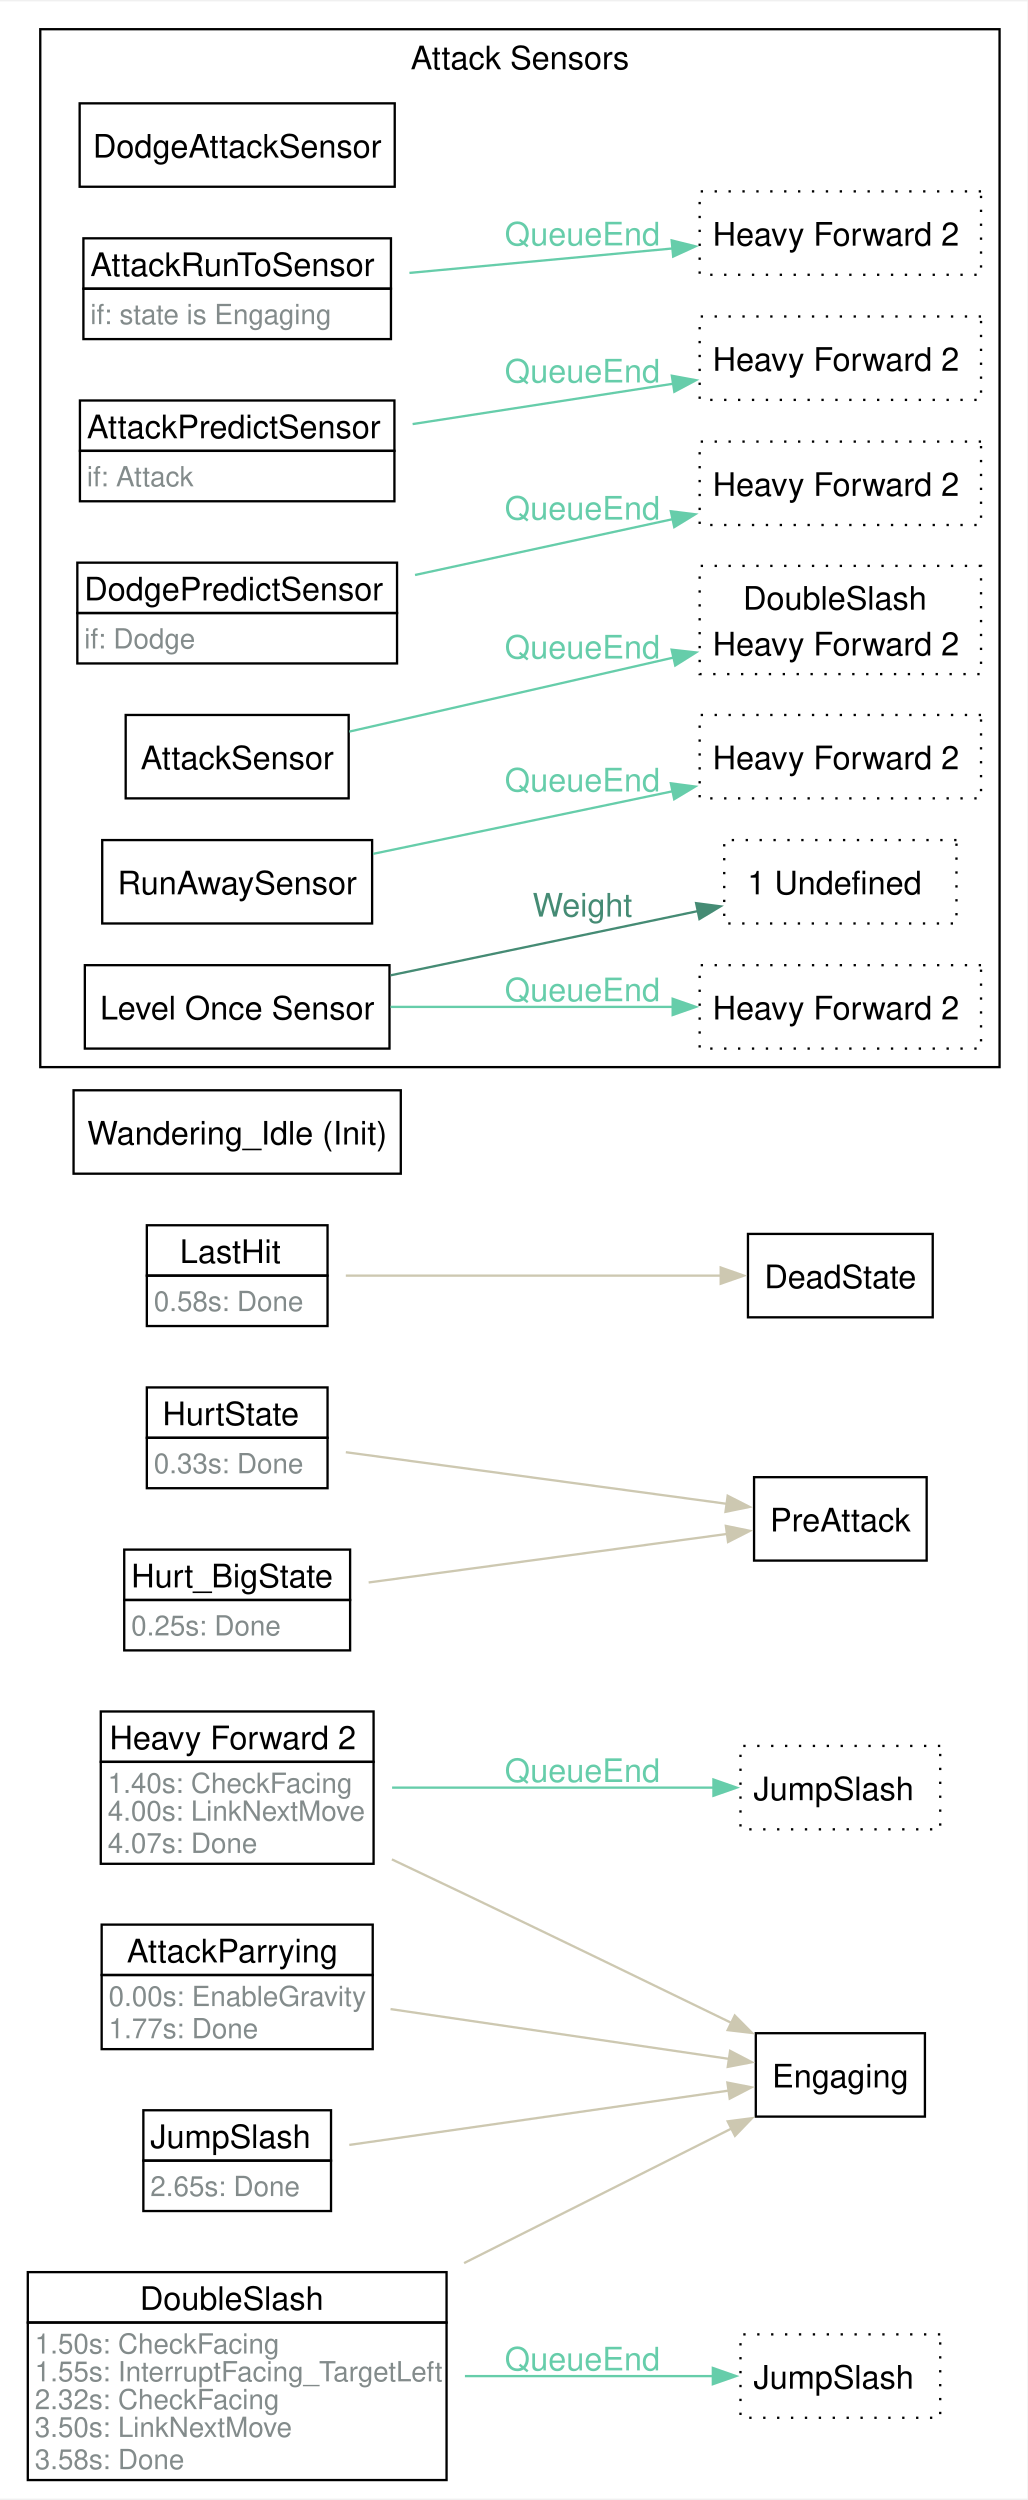
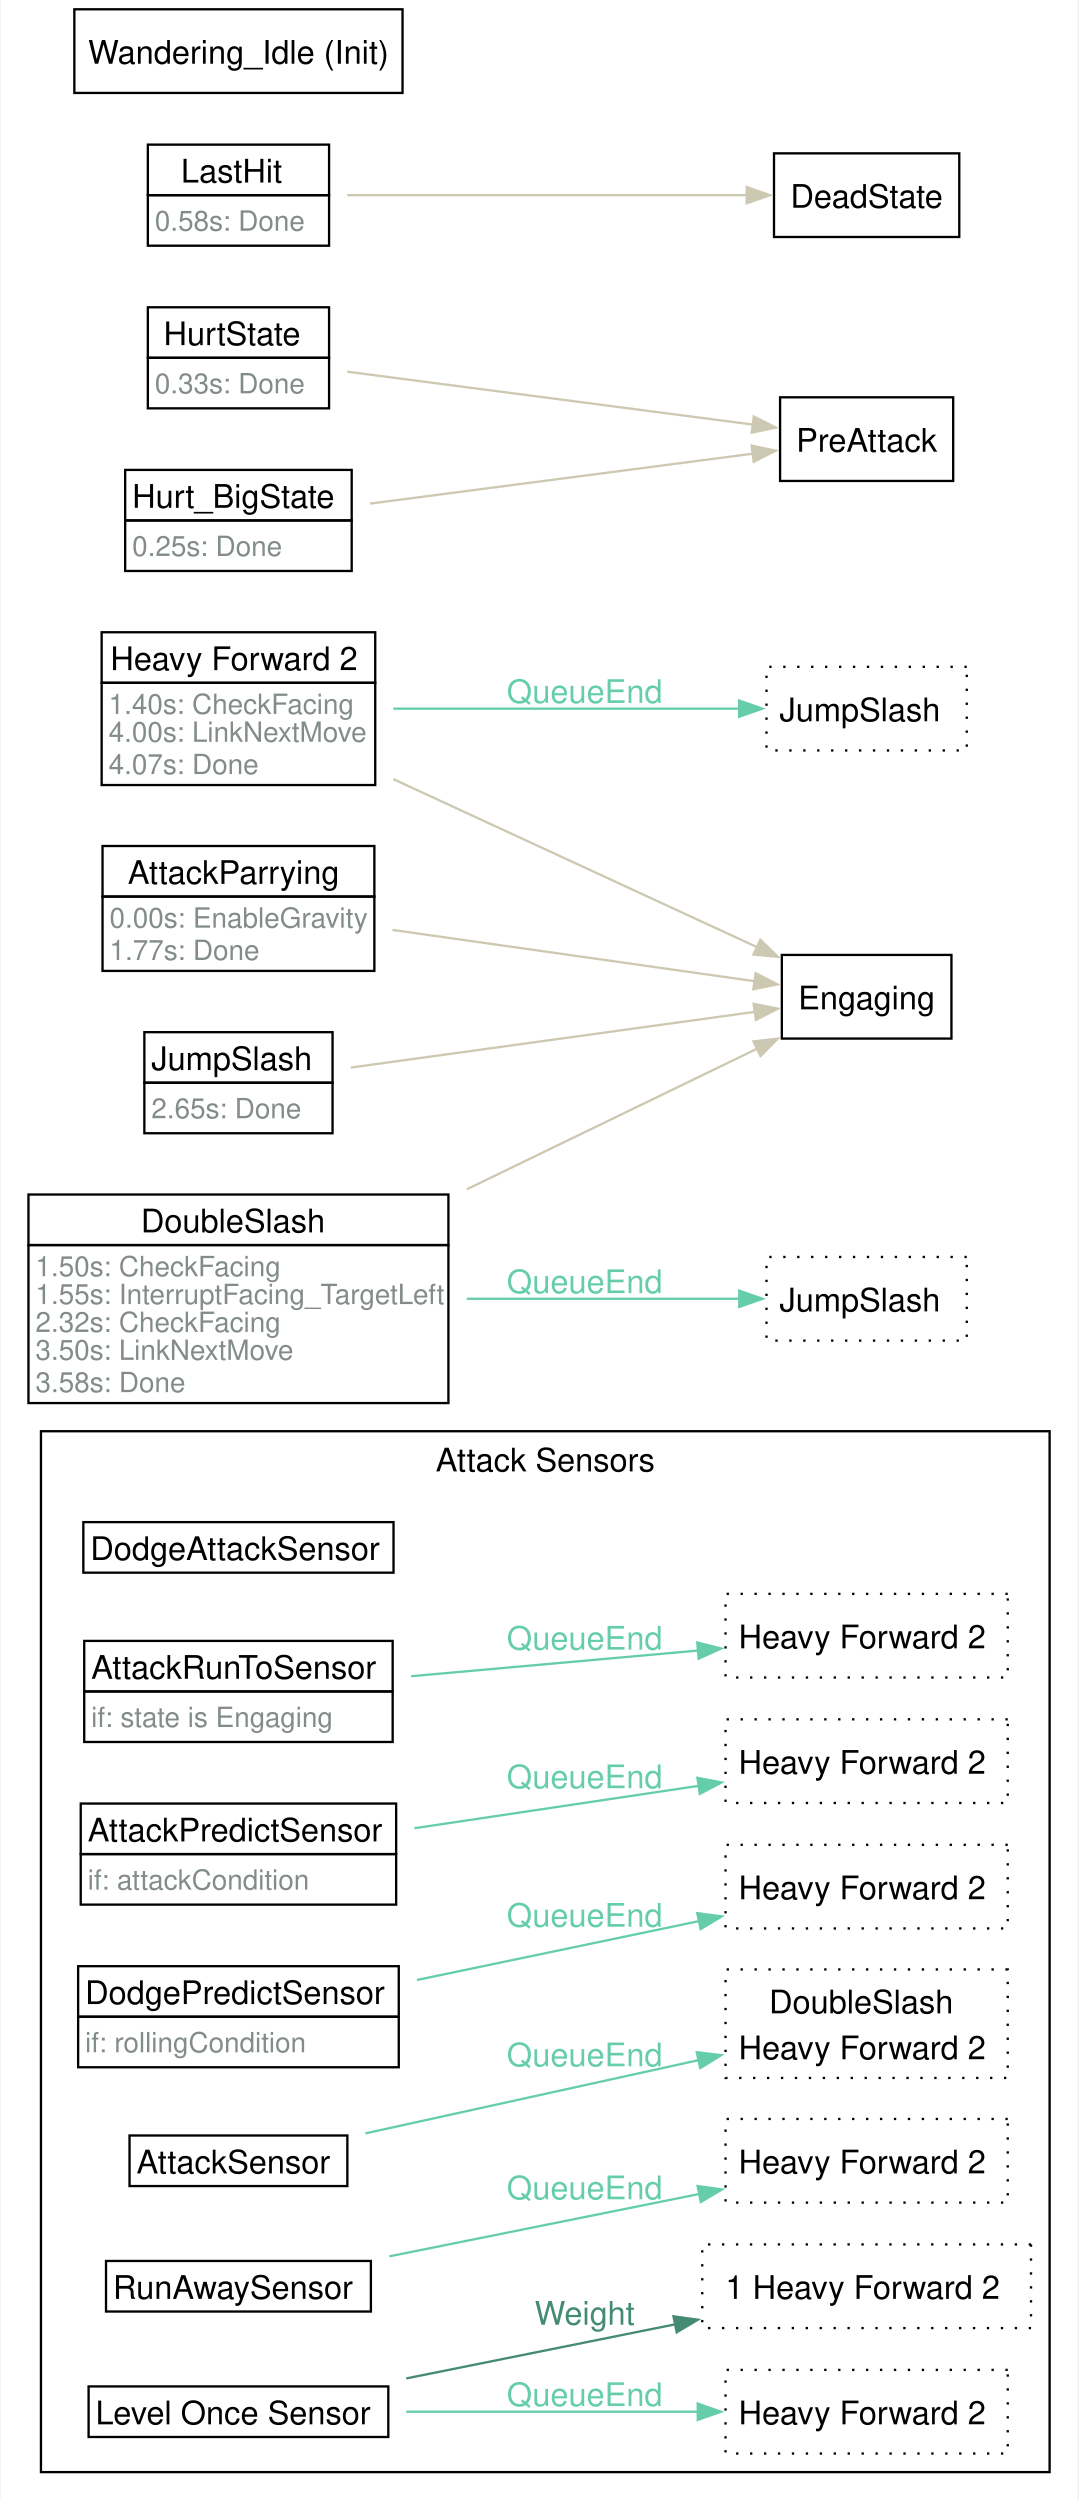
- <svg xmlns="http://www.w3.org/2000/svg" width="443pt" height="1078pt" viewBox="0.00 0.00 443.45 1077.88">
-   <g id="graph0" class="graph" transform="scale(1 1) rotate(0) translate(4 1073.88)">
-     <polygon fill="white" stroke="none" points="-4,4 -4,-1073.88 439.45,-1073.88 439.45,4 -4,4" />
+ <svg xmlns="http://www.w3.org/2000/svg" width="464pt" height="1076pt" viewBox="0.00 0.00 463.50 1076.00">
+   <g id="graph0" class="graph" transform="scale(1 1) rotate(0) translate(4 1072)">
+     <polygon fill="white" stroke="none" points="-4,4 -4,-1072 459.5,-1072 459.5,4 -4,4" />
    <g id="clust1" class="cluster">
-       <polygon fill="none" stroke="black" points="13.38,-613.88 13.38,-1061.88 427.45,-1061.88 427.45,-613.88 13.38,-613.88" />
-       <text text-anchor="middle" x="220.41" y="-1044.58" font-family="Helvetica,sans-Serif" font-size="14.00">Attack Sensors</text>
+       <polygon fill="none" stroke="black" points="13.38,-8 13.38,-456 447.5,-456 447.5,-8 13.38,-8" />
+       <text text-anchor="middle" x="230.44" y="-438.7" font-family="Helvetica,sans-Serif" font-size="14.00">Attack Sensors</text>
    </g>
    <g id="node1" class="node">
-       <polygon fill="none" stroke="black" points="39.5,-314 39.5,-335.75 157.25,-335.75 157.25,-314 39.5,-314" />
-       <text text-anchor="start" x="43.25" y="-319.45" font-family="Helvetica,sans-Serif" font-size="14.00">Heavy Forward 2  </text>
-       <polygon fill="none" stroke="black" points="39.5,-270 39.5,-314 157.25,-314 157.25,-270 39.5,-270" />
-       <text text-anchor="start" x="42.5" y="-300.6" font-family="Helvetica,sans-Serif" font-size="12.00" fill="#838b8b">1.40s: CheckFacing</text>
-       <text text-anchor="start" x="42.5" y="-288.6" font-family="Helvetica,sans-Serif" font-size="12.00" fill="#838b8b">4.00s: LinkNextMove</text>
-       <text text-anchor="start" x="42.5" y="-274.7" font-family="Helvetica,sans-Serif" font-size="12.00" fill="#838b8b">4.07s: Done</text>
-       <text text-anchor="start" x="107" y="-274.7" font-family="Helvetica,sans-Serif" font-size="14.00">  </text>
+       <polygon fill="none" stroke="black" points="33.88,-23.12 33.88,-44.88 162.88,-44.88 162.88,-23.12 33.88,-23.12" />
+       <text text-anchor="start" x="36.88" y="-28.57" font-family="Helvetica,sans-Serif" font-size="14.00">Level Once Sensor  </text>
    </g>
    <g id="node2" class="node">
-       <polygon fill="none" stroke="black" points="395.23,-196.88 322.23,-196.88 322.23,-160.88 395.23,-160.88 395.23,-196.88" />
-       <text text-anchor="middle" x="358.73" y="-173.45" font-family="Helvetica,sans-Serif" font-size="14.00">Engaging</text>
+       <polygon fill="none" stroke="black" stroke-dasharray="1,5" points="429.48,-52 308.02,-52 308.02,-16 429.48,-16 429.48,-52" />
+       <text text-anchor="start" x="313.62" y="-28.57" font-family="Helvetica,sans-Serif" font-size="14.00">Heavy Forward 2  </text>
    </g>
    <g id="edge1" class="edge">
-       <path fill="none" stroke="#cdc8b1" d="M165.15,-271.91C175.73,-266.9 186.55,-261.76 196.75,-256.88 235.68,-238.25 279.78,-216.86 311.96,-201.2" />
-       <polygon fill="#cdc8b1" stroke="#cdc8b1" points="313.15,-204.51 320.61,-196.99 310.09,-198.22 313.15,-204.51" />
+       <path fill="none" stroke="#66cdaa" d="M170.59,-34C209.37,-34 257.23,-34 296.09,-34" />
+       <polygon fill="#66cdaa" stroke="#66cdaa" points="296.06,-37.5 306.06,-34 296.06,-30.5 296.06,-37.5" />
+       <text text-anchor="middle" x="247.38" y="-36.45" font-family="Helvetica,sans-Serif" font-size="14.00" fill="#66cdaa">QueueEnd</text>
    </g>
    <g id="node3" class="node">
-       <polygon fill="none" stroke="black" stroke-dasharray="1,5" points="401.83,-320.88 315.62,-320.88 315.62,-284.88 401.83,-284.88 401.83,-320.88" />
-       <text text-anchor="start" x="321.23" y="-297.45" font-family="Helvetica,sans-Serif" font-size="14.00">JumpSlash  </text>
+       <polygon fill="none" stroke="black" stroke-dasharray="1,5" points="439.5,-106 298,-106 298,-70 439.5,-70 439.5,-106" />
+       <text text-anchor="start" x="308" y="-82.58" font-family="Helvetica,sans-Serif" font-size="14.00">1 Heavy Forward 2  </text>
    </g>
    <g id="edge2" class="edge">
-       <path fill="none" stroke="#66cdaa" d="M165.24,-302.88C208.23,-302.88 263.66,-302.88 303.99,-302.88" />
-       <polygon fill="#66cdaa" stroke="#66cdaa" points="303.95,-306.38 313.95,-302.88 303.95,-299.38 303.95,-306.38" />
-       <text text-anchor="middle" x="247.38" y="-305.32" font-family="Helvetica,sans-Serif" font-size="14.00" fill="#66cdaa">QueueEnd</text>
+       <path fill="none" stroke="#458b74" d="M170.59,-48.33C206.19,-55.49 249.45,-64.2 286.36,-71.62" />
+       <polygon fill="#458b74" stroke="#458b74" points="285.62,-75.04 296.11,-73.59 287,-68.18 285.62,-75.04" />
+       <text text-anchor="middle" x="247.38" y="-71.44" font-family="Helvetica,sans-Serif" font-size="14.00" fill="#458b74">Weight</text>
    </g>
    <g id="node4" class="node">
-       <polygon fill="none" stroke="black" points="8,-72 8,-93.75 188.75,-93.75 188.75,-72 8,-72" />
-       <text text-anchor="start" x="56.38" y="-77.45" font-family="Helvetica,sans-Serif" font-size="14.00">DoubleSlash  </text>
-       <polygon fill="none" stroke="black" points="8,-4 8,-72 188.75,-72 188.75,-4 8,-4" />
-       <text text-anchor="start" x="11" y="-58.6" font-family="Helvetica,sans-Serif" font-size="12.00" fill="#838b8b">1.50s: CheckFacing</text>
-       <text text-anchor="start" x="11" y="-46.6" font-family="Helvetica,sans-Serif" font-size="12.00" fill="#838b8b">1.55s: InterruptFacing_TargetLeft</text>
-       <text text-anchor="start" x="11" y="-34.6" font-family="Helvetica,sans-Serif" font-size="12.00" fill="#838b8b">2.32s: CheckFacing</text>
-       <text text-anchor="start" x="11" y="-22.6" font-family="Helvetica,sans-Serif" font-size="12.00" fill="#838b8b">3.50s: LinkNextMove</text>
-       <text text-anchor="start" x="11" y="-8.7" font-family="Helvetica,sans-Serif" font-size="12.00" fill="#838b8b">3.58s: Done</text>
-       <text text-anchor="start" x="75.5" y="-8.7" font-family="Helvetica,sans-Serif" font-size="14.00">  </text>
+       <polygon fill="none" stroke="black" points="41.38,-77.12 41.38,-98.88 155.38,-98.88 155.38,-77.12 41.38,-77.12" />
+       <text text-anchor="start" x="44.38" y="-82.58" font-family="Helvetica,sans-Serif" font-size="14.00">RunAwaySensor  </text>
+     </g>
+     <g id="node5" class="node">
+       <polygon fill="none" stroke="black" stroke-dasharray="1,5" points="429.48,-160 308.02,-160 308.02,-124 429.48,-124 429.48,-160" />
+       <text text-anchor="start" x="313.62" y="-136.57" font-family="Helvetica,sans-Serif" font-size="14.00">Heavy Forward 2  </text>
    </g>
    <g id="edge3" class="edge">
-       <path fill="none" stroke="#cdc8b1" d="M196.31,-97.65C235.97,-117.61 279.97,-139.75 312,-155.87" />
-       <polygon fill="#cdc8b1" stroke="#cdc8b1" points="310.1,-158.83 320.6,-160.2 313.24,-152.57 310.1,-158.83" />
-     </g>
-     <g id="node5" class="node">
-       <polygon fill="none" stroke="black" stroke-dasharray="1,5" points="401.83,-66.88 315.62,-66.88 315.62,-30.88 401.83,-30.88 401.83,-66.88" />
-       <text text-anchor="start" x="321.23" y="-43.45" font-family="Helvetica,sans-Serif" font-size="14.00">JumpSlash  </text>
+       <path fill="none" stroke="#66cdaa" d="M163.32,-100.87C203.51,-108.95 255.41,-119.4 296.86,-127.74" />
+       <polygon fill="#66cdaa" stroke="#66cdaa" points="296,-131.13 306.49,-129.67 297.38,-124.27 296,-131.13" />
+       <text text-anchor="middle" x="247.38" y="-125.44" font-family="Helvetica,sans-Serif" font-size="14.00" fill="#66cdaa">QueueEnd</text>
+     </g>
+     <g id="node6" class="node">
+       <polygon fill="none" stroke="black" points="51.5,-131.12 51.5,-152.88 145.25,-152.88 145.25,-131.12 51.5,-131.12" />
+       <text text-anchor="start" x="54.5" y="-136.57" font-family="Helvetica,sans-Serif" font-size="14.00">AttackSensor  </text>
+     </g>
+     <g id="node7" class="node">
+       <polygon fill="none" stroke="black" stroke-dasharray="1,5" points="429.48,-224.35 308.02,-224.35 308.02,-177.65 429.48,-177.65 429.48,-224.35" />
+       <text text-anchor="start" x="326.75" y="-205.45" font-family="Helvetica,sans-Serif" font-size="14.00">DoubleSlash  </text>
+       <text text-anchor="start" x="313.62" y="-185.7" font-family="Helvetica,sans-Serif" font-size="14.00">Heavy Forward 2  </text>
    </g>
    <g id="edge4" class="edge">
-       <path fill="none" stroke="#66cdaa" d="M196.68,-48.88C232.95,-48.88 272.8,-48.88 303.79,-48.88" />
-       <polygon fill="#66cdaa" stroke="#66cdaa" points="303.69,-52.38 313.69,-48.88 303.69,-45.38 303.69,-52.38" />
-       <text text-anchor="middle" x="247.38" y="-51.33" font-family="Helvetica,sans-Serif" font-size="14.00" fill="#66cdaa">QueueEnd</text>
-     </g>
-     <g id="node6" class="node">
-       <polygon fill="none" stroke="black" points="57.88,-141.88 57.88,-163.62 138.88,-163.62 138.88,-141.88 57.88,-141.88" />
-       <text text-anchor="start" x="60.88" y="-147.32" font-family="Helvetica,sans-Serif" font-size="14.00">JumpSlash  </text>
-       <polygon fill="none" stroke="black" points="57.88,-120.12 57.88,-141.88 138.88,-141.88 138.88,-120.12 57.88,-120.12" />
-       <text text-anchor="start" x="60.88" y="-126.58" font-family="Helvetica,sans-Serif" font-size="12.00" fill="#838b8b">2.65s: Done</text>
-       <text text-anchor="start" x="125.38" y="-126.58" font-family="Helvetica,sans-Serif" font-size="14.00">  </text>
+       <path fill="none" stroke="#66cdaa" d="M153.04,-153.8C194.22,-162.85 251.45,-175.43 296.47,-185.33" />
+       <polygon fill="#66cdaa" stroke="#66cdaa" points="295.63,-188.73 306.15,-187.46 297.14,-181.89 295.63,-188.73" />
+       <text text-anchor="middle" x="247.38" y="-182.68" font-family="Helvetica,sans-Serif" font-size="14.00" fill="#66cdaa">QueueEnd</text>
+     </g>
+     <g id="node8" class="node">
+       <polygon fill="none" stroke="black" points="29.38,-204 29.38,-225.75 167.38,-225.75 167.38,-204 29.38,-204" />
+       <text text-anchor="start" x="32.38" y="-209.45" font-family="Helvetica,sans-Serif" font-size="14.00">DodgePredictSensor  </text>
+       <polygon fill="none" stroke="black" points="29.38,-182.25 29.38,-204 167.38,-204 167.38,-182.25 29.38,-182.25" />
+       <text text-anchor="start" x="32.38" y="-188.7" font-family="Helvetica,sans-Serif" font-size="12.00" fill="#838b8b">if: rollingCondition</text>
+       <text text-anchor="start" x="129.12" y="-188.7" font-family="Helvetica,sans-Serif" font-size="14.00">  </text>
+     </g>
+     <g id="node9" class="node">
+       <polygon fill="none" stroke="black" stroke-dasharray="1,5" points="429.48,-278 308.02,-278 308.02,-242 429.48,-242 429.48,-278" />
+       <text text-anchor="start" x="313.62" y="-254.57" font-family="Helvetica,sans-Serif" font-size="14.00">Heavy Forward 2  </text>
    </g>
    <g id="edge5" class="edge">
-       <path fill="none" stroke="#cdc8b1" d="M146.76,-148.66C193.36,-155.34 264.08,-165.46 310.59,-172.12" />
-       <polygon fill="#cdc8b1" stroke="#cdc8b1" points="309.97,-175.57 320.37,-173.52 310.97,-168.64 309.97,-175.57" />
-     </g>
-     <g id="node7" class="node">
-       <polygon fill="none" stroke="black" points="39.88,-222 39.88,-243.75 156.88,-243.75 156.88,-222 39.88,-222" />
-       <text text-anchor="start" x="50.75" y="-227.45" font-family="Helvetica,sans-Serif" font-size="14.00">AttackParrying  </text>
-       <polygon fill="none" stroke="black" points="39.88,-190 39.88,-222 156.88,-222 156.88,-190 39.88,-190" />
-       <text text-anchor="start" x="42.88" y="-208.6" font-family="Helvetica,sans-Serif" font-size="12.00" fill="#838b8b">0.00s: EnableGravity</text>
-       <text text-anchor="start" x="42.88" y="-194.7" font-family="Helvetica,sans-Serif" font-size="12.00" fill="#838b8b">1.77s: Done</text>
-       <text text-anchor="start" x="107.38" y="-194.7" font-family="Helvetica,sans-Serif" font-size="14.00">  </text>
+       <path fill="none" stroke="#66cdaa" d="M175.2,-219.82C213.44,-227.8 259.52,-237.42 297.01,-245.24" />
+       <polygon fill="#66cdaa" stroke="#66cdaa" points="295.86,-248.58 306.37,-247.19 297.29,-241.72 295.86,-248.58" />
+       <text text-anchor="middle" x="247.38" y="-242.74" font-family="Helvetica,sans-Serif" font-size="14.00" fill="#66cdaa">QueueEnd</text>
+     </g>
+     <g id="node10" class="node">
+       <polygon fill="none" stroke="black" points="30.5,-274 30.5,-295.75 166.25,-295.75 166.25,-274 30.5,-274" />
+       <text text-anchor="start" x="33.5" y="-279.45" font-family="Helvetica,sans-Serif" font-size="14.00">AttackPredictSensor  </text>
+       <polygon fill="none" stroke="black" points="30.5,-252.25 30.5,-274 166.25,-274 166.25,-252.25 30.5,-252.25" />
+       <text text-anchor="start" x="33.5" y="-258.7" font-family="Helvetica,sans-Serif" font-size="12.00" fill="#838b8b">if: attackCondition</text>
+       <text text-anchor="start" x="128.75" y="-258.7" font-family="Helvetica,sans-Serif" font-size="14.00">  </text>
+     </g>
+     <g id="node11" class="node">
+       <polygon fill="none" stroke="black" stroke-dasharray="1,5" points="429.48,-332 308.02,-332 308.02,-296 429.48,-296 429.48,-332" />
+       <text text-anchor="start" x="313.62" y="-308.57" font-family="Helvetica,sans-Serif" font-size="14.00">Heavy Forward 2  </text>
    </g>
    <g id="edge6" class="edge">
-       <path fill="none" stroke="#cdc8b1" d="M164.57,-207.29C210.11,-200.59 269.84,-191.8 310.75,-185.78" />
-       <polygon fill="#cdc8b1" stroke="#cdc8b1" points="311.14,-189.26 320.53,-184.35 310.12,-182.34 311.14,-189.26" />
-     </g>
-     <g id="node8" class="node">
-       <polygon fill="none" stroke="black" points="59.38,-453.88 59.38,-475.62 137.38,-475.62 137.38,-453.88 59.38,-453.88" />
-       <text text-anchor="start" x="66.12" y="-459.32" font-family="Helvetica,sans-Serif" font-size="14.00">HurtState  </text>
-       <polygon fill="none" stroke="black" points="59.38,-432.12 59.38,-453.88 137.38,-453.88 137.38,-432.12 59.38,-432.12" />
-       <text text-anchor="start" x="62.38" y="-438.57" font-family="Helvetica,sans-Serif" font-size="12.00" fill="#838b8b">0.33s: Done</text>
-       <text text-anchor="start" x="126.88" y="-438.57" font-family="Helvetica,sans-Serif" font-size="14.00">  </text>
-     </g>
-     <g id="node9" class="node">
-       <polygon fill="none" stroke="black" points="395.98,-436.88 321.48,-436.88 321.48,-400.88 395.98,-400.88 395.98,-436.88" />
-       <text text-anchor="middle" x="358.73" y="-413.45" font-family="Helvetica,sans-Serif" font-size="14.00">PreAttack</text>
+       <path fill="none" stroke="#66cdaa" d="M174.13,-285.14C212.53,-290.87 259.06,-297.8 296.88,-303.44" />
+       <polygon fill="#66cdaa" stroke="#66cdaa" points="295.91,-306.83 306.32,-304.84 296.94,-299.91 295.91,-306.83" />
+       <text text-anchor="middle" x="247.38" y="-302.37" font-family="Helvetica,sans-Serif" font-size="14.00" fill="#66cdaa">QueueEnd</text>
+     </g>
+     <g id="node12" class="node">
+       <polygon fill="none" stroke="black" points="32,-344 32,-365.75 164.75,-365.75 164.75,-344 32,-344" />
+       <text text-anchor="start" x="35" y="-349.45" font-family="Helvetica,sans-Serif" font-size="14.00">AttackRunToSensor  </text>
+       <polygon fill="none" stroke="black" points="32,-322.25 32,-344 164.75,-344 164.75,-322.25 32,-322.25" />
+       <text text-anchor="start" x="35" y="-328.7" font-family="Helvetica,sans-Serif" font-size="12.00" fill="#838b8b">if: state is Engaging</text>
+       <text text-anchor="start" x="139.25" y="-328.7" font-family="Helvetica,sans-Serif" font-size="14.00">  </text>
+     </g>
+     <g id="node13" class="node">
+       <polygon fill="none" stroke="black" stroke-dasharray="1,5" points="429.48,-386 308.02,-386 308.02,-350 429.48,-350 429.48,-386" />
+       <text text-anchor="start" x="313.62" y="-362.57" font-family="Helvetica,sans-Serif" font-size="14.00">Heavy Forward 2  </text>
    </g>
    <g id="edge7" class="edge">
-       <path fill="none" stroke="#cdc8b1" d="M145.27,-447.66C191.52,-441.39 262.6,-431.76 309.62,-425.39" />
-       <polygon fill="#cdc8b1" stroke="#cdc8b1" points="310.09,-428.86 319.53,-424.05 309.15,-421.92 310.09,-428.86" />
-     </g>
-     <g id="node10" class="node">
-       <polygon fill="none" stroke="black" points="49.62,-383.88 49.62,-405.62 147.12,-405.62 147.12,-383.88 49.62,-383.88" />
-       <text text-anchor="start" x="52.62" y="-389.32" font-family="Helvetica,sans-Serif" font-size="14.00">Hurt_BigState  </text>
-       <polygon fill="none" stroke="black" points="49.62,-362.12 49.62,-383.88 147.12,-383.88 147.12,-362.12 49.62,-362.12" />
-       <text text-anchor="start" x="52.62" y="-368.57" font-family="Helvetica,sans-Serif" font-size="12.00" fill="#838b8b">0.25s: Done</text>
-       <text text-anchor="start" x="117.12" y="-368.57" font-family="Helvetica,sans-Serif" font-size="14.00">  </text>
+       <path fill="none" stroke="#66cdaa" d="M172.71,-350.56C211.27,-354.01 258.34,-358.22 296.58,-361.64" />
+       <polygon fill="#66cdaa" stroke="#66cdaa" points="295.85,-365.08 306.12,-362.49 296.47,-358.11 295.85,-365.08" />
+       <text text-anchor="middle" x="247.38" y="-362" font-family="Helvetica,sans-Serif" font-size="14.00" fill="#66cdaa">QueueEnd</text>
+     </g>
+     <g id="node14" class="node">
+       <polygon fill="none" stroke="black" points="31.62,-395.12 31.62,-416.88 165.12,-416.88 165.12,-395.12 31.62,-395.12" />
+       <text text-anchor="start" x="34.62" y="-400.57" font-family="Helvetica,sans-Serif" font-size="14.00">DodgeAttackSensor  </text>
+     </g>
+     <g id="node15" class="node">
+       <polygon fill="none" stroke="black" points="39.5,-778.12 39.5,-799.88 157.25,-799.88 157.25,-778.12 39.5,-778.12" />
+       <text text-anchor="start" x="43.25" y="-783.58" font-family="Helvetica,sans-Serif" font-size="14.00">Heavy Forward 2  </text>
+       <polygon fill="none" stroke="black" points="39.5,-734.12 39.5,-778.12 157.25,-778.12 157.25,-734.12 39.5,-734.12" />
+       <text text-anchor="start" x="42.5" y="-764.73" font-family="Helvetica,sans-Serif" font-size="12.00" fill="#838b8b">1.40s: CheckFacing</text>
+       <text text-anchor="start" x="42.5" y="-752.73" font-family="Helvetica,sans-Serif" font-size="12.00" fill="#838b8b">4.00s: LinkNextMove</text>
+       <text text-anchor="start" x="42.5" y="-738.83" font-family="Helvetica,sans-Serif" font-size="12.00" fill="#838b8b">4.07s: Done</text>
+       <text text-anchor="start" x="107" y="-738.83" font-family="Helvetica,sans-Serif" font-size="14.00">  </text>
+     </g>
+     <g id="node16" class="node">
+       <polygon fill="none" stroke="black" points="405.25,-661 332.25,-661 332.25,-625 405.25,-625 405.25,-661" />
+       <text text-anchor="middle" x="368.75" y="-637.58" font-family="Helvetica,sans-Serif" font-size="14.00">Engaging</text>
    </g>
    <g id="edge8" class="edge">
-       <path fill="none" stroke="#cdc8b1" d="M155.12,-391.43C201.28,-397.68 266.17,-406.47 309.98,-412.41" />
-       <polygon fill="#cdc8b1" stroke="#cdc8b1" points="309.31,-415.85 319.68,-413.72 310.25,-408.91 309.31,-415.85" />
-     </g>
-     <g id="node11" class="node">
-       <polygon fill="none" stroke="black" points="59.38,-523.88 59.38,-545.62 137.38,-545.62 137.38,-523.88 59.38,-523.88" />
-       <text text-anchor="start" x="73.62" y="-529.33" font-family="Helvetica,sans-Serif" font-size="14.00">LastHit  </text>
-       <polygon fill="none" stroke="black" points="59.38,-502.12 59.38,-523.88 137.38,-523.88 137.38,-502.12 59.38,-502.12" />
-       <text text-anchor="start" x="62.38" y="-508.57" font-family="Helvetica,sans-Serif" font-size="12.00" fill="#838b8b">0.58s: Done</text>
-       <text text-anchor="start" x="126.88" y="-508.57" font-family="Helvetica,sans-Serif" font-size="14.00">  </text>
-     </g>
-     <g id="node12" class="node">
-       <polygon fill="none" stroke="black" points="398.6,-541.88 318.85,-541.88 318.85,-505.88 398.6,-505.88 398.6,-541.88" />
-       <text text-anchor="middle" x="358.73" y="-518.45" font-family="Helvetica,sans-Serif" font-size="14.00">DeadState</text>
+       <path fill="none" stroke="#cdc8b1" d="M165.03,-736.67C213.63,-714.21 278.62,-684.18 321.77,-664.25" />
+       <polygon fill="#cdc8b1" stroke="#cdc8b1" points="322.99,-667.54 330.6,-660.16 320.05,-661.18 322.99,-667.54" />
+     </g>
+     <g id="node17" class="node">
+       <polygon fill="none" stroke="black" stroke-dasharray="1,5" points="411.85,-785 325.65,-785 325.65,-749 411.85,-749 411.85,-785" />
+       <text text-anchor="start" x="331.25" y="-761.58" font-family="Helvetica,sans-Serif" font-size="14.00">JumpSlash  </text>
    </g>
    <g id="edge9" class="edge">
-       <path fill="none" stroke="#cdc8b1" d="M145.27,-523.88C190.71,-523.88 260.14,-523.88 307.15,-523.88" />
-       <polygon fill="#cdc8b1" stroke="#cdc8b1" points="307.08,-527.38 317.08,-523.88 307.08,-520.38 307.08,-527.38" />
-     </g>
-     <g id="node13" class="node">
-       <polygon fill="none" stroke="black" points="169,-603.88 27.75,-603.88 27.75,-567.88 169,-567.88 169,-603.88" />
-       <text text-anchor="middle" x="98.38" y="-580.45" font-family="Helvetica,sans-Serif" font-size="14.00">Wandering_Idle (Init)</text>
-     </g>
-     <g id="node14" class="node">
-       <polygon fill="none" stroke="black" points="164.12,-657.88 32.62,-657.88 32.62,-621.88 164.12,-621.88 164.12,-657.88" />
-       <text text-anchor="middle" x="98.38" y="-634.45" font-family="Helvetica,sans-Serif" font-size="14.00">Level Once Sensor</text>
-     </g>
-     <g id="node15" class="node">
-       <polygon fill="none" stroke="black" stroke-dasharray="1,5" points="419.45,-657.88 298,-657.88 298,-621.88 419.45,-621.88 419.45,-657.88" />
-       <text text-anchor="start" x="303.6" y="-634.45" font-family="Helvetica,sans-Serif" font-size="14.00">Heavy Forward 2  </text>
+       <path fill="none" stroke="#66cdaa" d="M165.03,-767C210.8,-767 271.11,-767 314.02,-767" />
+       <polygon fill="#66cdaa" stroke="#66cdaa" points="313.85,-770.5 323.85,-767 313.85,-763.5 313.85,-770.5" />
+       <text text-anchor="middle" x="247.38" y="-769.45" font-family="Helvetica,sans-Serif" font-size="14.00" fill="#66cdaa">QueueEnd</text>
+     </g>
+     <g id="node18" class="node">
+       <polygon fill="none" stroke="black" points="8,-536.12 8,-557.88 188.75,-557.88 188.75,-536.12 8,-536.12" />
+       <text text-anchor="start" x="56.38" y="-541.58" font-family="Helvetica,sans-Serif" font-size="14.00">DoubleSlash  </text>
+       <polygon fill="none" stroke="black" points="8,-468.12 8,-536.12 188.75,-536.12 188.75,-468.12 8,-468.12" />
+       <text text-anchor="start" x="11" y="-522.73" font-family="Helvetica,sans-Serif" font-size="12.00" fill="#838b8b">1.50s: CheckFacing</text>
+       <text text-anchor="start" x="11" y="-510.73" font-family="Helvetica,sans-Serif" font-size="12.00" fill="#838b8b">1.55s: InterruptFacing_TargetLeft</text>
+       <text text-anchor="start" x="11" y="-498.73" font-family="Helvetica,sans-Serif" font-size="12.00" fill="#838b8b">2.32s: CheckFacing</text>
+       <text text-anchor="start" x="11" y="-486.73" font-family="Helvetica,sans-Serif" font-size="12.00" fill="#838b8b">3.50s: LinkNextMove</text>
+       <text text-anchor="start" x="11" y="-472.83" font-family="Helvetica,sans-Serif" font-size="12.00" fill="#838b8b">3.58s: Done</text>
+       <text text-anchor="start" x="75.5" y="-472.83" font-family="Helvetica,sans-Serif" font-size="14.00">  </text>
    </g>
    <g id="edge10" class="edge">
-       <path fill="none" stroke="#66cdaa" d="M164.57,-639.88C201.85,-639.88 248.63,-639.88 286.82,-639.88" />
-       <polygon fill="#66cdaa" stroke="#66cdaa" points="286.35,-643.38 296.35,-639.88 286.35,-636.38 286.35,-643.38" />
-       <text text-anchor="middle" x="247.38" y="-642.33" font-family="Helvetica,sans-Serif" font-size="14.00" fill="#66cdaa">QueueEnd</text>
-     </g>
-     <g id="node16" class="node">
-       <polygon fill="none" stroke="black" stroke-dasharray="1,5" points="408.85,-711.88 308.6,-711.88 308.6,-675.88 408.85,-675.88 408.85,-711.88" />
-       <text text-anchor="start" x="318.6" y="-688.45" font-family="Helvetica,sans-Serif" font-size="14.00">1 Undefined  </text>
+       <path fill="none" stroke="#cdc8b1" d="M196.64,-560.12C239.33,-580.79 287.42,-604.09 321.73,-620.71" />
+       <polygon fill="#cdc8b1" stroke="#cdc8b1" points="320.02,-623.77 330.54,-624.98 323.07,-617.47 320.02,-623.77" />
+     </g>
+     <g id="node19" class="node">
+       <polygon fill="none" stroke="black" stroke-dasharray="1,5" points="411.85,-531 325.65,-531 325.65,-495 411.85,-495 411.85,-531" />
+       <text text-anchor="start" x="331.25" y="-507.57" font-family="Helvetica,sans-Serif" font-size="14.00">JumpSlash  </text>
    </g>
    <g id="edge11" class="edge">
-       <path fill="none" stroke="#458b74" d="M164.57,-653.5C205.33,-662.02 257.47,-672.92 297.31,-681.25" />
-       <polygon fill="#458b74" stroke="#458b74" points="296.47,-684.65 306.98,-683.27 297.9,-677.8 296.47,-684.65" />
-       <text text-anchor="middle" x="247.38" y="-678.86" font-family="Helvetica,sans-Serif" font-size="14.00" fill="#458b74">Weight</text>
-     </g>
-     <g id="node17" class="node">
-       <polygon fill="none" stroke="black" points="156.62,-711.88 40.12,-711.88 40.12,-675.88 156.62,-675.88 156.62,-711.88" />
-       <text text-anchor="middle" x="98.38" y="-688.45" font-family="Helvetica,sans-Serif" font-size="14.00">RunAwaySensor</text>
-     </g>
-     <g id="node18" class="node">
-       <polygon fill="none" stroke="black" stroke-dasharray="1,5" points="419.45,-765.88 298,-765.88 298,-729.88 419.45,-729.88 419.45,-765.88" />
-       <text text-anchor="start" x="303.6" y="-742.45" font-family="Helvetica,sans-Serif" font-size="14.00">Heavy Forward 2  </text>
+       <path fill="none" stroke="#66cdaa" d="M196.64,-513C236.23,-513 280.46,-513 314.04,-513" />
+       <polygon fill="#66cdaa" stroke="#66cdaa" points="313.93,-516.5 323.93,-513 313.93,-509.5 313.93,-516.5" />
+       <text text-anchor="middle" x="247.38" y="-515.45" font-family="Helvetica,sans-Serif" font-size="14.00" fill="#66cdaa">QueueEnd</text>
+     </g>
+     <g id="node20" class="node">
+       <polygon fill="none" stroke="black" points="57.88,-606 57.88,-627.75 138.88,-627.75 138.88,-606 57.88,-606" />
+       <text text-anchor="start" x="60.88" y="-611.45" font-family="Helvetica,sans-Serif" font-size="14.00">JumpSlash  </text>
+       <polygon fill="none" stroke="black" points="57.88,-584.25 57.88,-606 138.88,-606 138.88,-584.25 57.88,-584.25" />
+       <text text-anchor="start" x="60.88" y="-590.7" font-family="Helvetica,sans-Serif" font-size="12.00" fill="#838b8b">2.65s: Done</text>
+       <text text-anchor="start" x="125.38" y="-590.7" font-family="Helvetica,sans-Serif" font-size="14.00">  </text>
    </g>
    <g id="edge12" class="edge">
-       <path fill="none" stroke="#66cdaa" d="M157.03,-705.93C195.23,-713.91 245.61,-724.44 286.34,-732.95" />
-       <polygon fill="#66cdaa" stroke="#66cdaa" points="285.56,-736.37 296.07,-734.99 287,-729.52 285.56,-736.37" />
-       <text text-anchor="middle" x="247.38" y="-732.86" font-family="Helvetica,sans-Serif" font-size="14.00" fill="#66cdaa">QueueEnd</text>
-     </g>
-     <g id="node19" class="node">
-       <polygon fill="none" stroke="black" points="146.5,-765.88 50.25,-765.88 50.25,-729.88 146.5,-729.88 146.5,-765.88" />
-       <text text-anchor="middle" x="98.38" y="-742.45" font-family="Helvetica,sans-Serif" font-size="14.00">AttackSensor</text>
-     </g>
-     <g id="node20" class="node">
-       <polygon fill="none" stroke="black" stroke-dasharray="1,5" points="419.45,-830.23 298,-830.23 298,-783.52 419.45,-783.52 419.45,-830.23" />
-       <text text-anchor="start" x="316.73" y="-811.33" font-family="Helvetica,sans-Serif" font-size="14.00">DoubleSlash  </text>
-       <text text-anchor="start" x="303.6" y="-791.58" font-family="Helvetica,sans-Serif" font-size="14.00">Heavy Forward 2  </text>
+       <path fill="none" stroke="#cdc8b1" d="M146.74,-612.53C195.77,-619.29 271.92,-629.79 320.8,-636.53" />
+       <polygon fill="#cdc8b1" stroke="#cdc8b1" points="320.12,-639.97 330.51,-637.87 321.08,-633.03 320.12,-639.97" />
+     </g>
+     <g id="node21" class="node">
+       <polygon fill="none" stroke="black" points="39.88,-686.12 39.88,-707.88 156.88,-707.88 156.88,-686.12 39.88,-686.12" />
+       <text text-anchor="start" x="50.75" y="-691.58" font-family="Helvetica,sans-Serif" font-size="14.00">AttackParrying  </text>
+       <polygon fill="none" stroke="black" points="39.88,-654.12 39.88,-686.12 156.88,-686.12 156.88,-654.12 39.88,-654.12" />
+       <text text-anchor="start" x="42.88" y="-672.73" font-family="Helvetica,sans-Serif" font-size="12.00" fill="#838b8b">0.00s: EnableGravity</text>
+       <text text-anchor="start" x="42.88" y="-658.83" font-family="Helvetica,sans-Serif" font-size="12.00" fill="#838b8b">1.77s: Done</text>
+       <text text-anchor="start" x="107.38" y="-658.83" font-family="Helvetica,sans-Serif" font-size="14.00">  </text>
    </g>
    <g id="edge13" class="edge">
-       <path fill="none" stroke="#66cdaa" d="M146.76,-758.7C185.97,-767.65 242.27,-780.51 286.84,-790.69" />
-       <polygon fill="#66cdaa" stroke="#66cdaa" points="285.9,-794.06 296.43,-792.88 287.46,-787.24 285.9,-794.06" />
-       <text text-anchor="middle" x="247.38" y="-790.24" font-family="Helvetica,sans-Serif" font-size="14.00" fill="#66cdaa">QueueEnd</text>
-     </g>
-     <g id="node21" class="node">
-       <polygon fill="none" stroke="black" points="29.38,-809.88 29.38,-831.62 167.38,-831.62 167.38,-809.88 29.38,-809.88" />
-       <text text-anchor="start" x="32.38" y="-815.33" font-family="Helvetica,sans-Serif" font-size="14.00">DodgePredictSensor  </text>
-       <polygon fill="none" stroke="black" points="29.38,-788.12 29.38,-809.88 167.38,-809.88 167.38,-788.12 29.38,-788.12" />
-       <text text-anchor="start" x="32.38" y="-794.58" font-family="Helvetica,sans-Serif" font-size="12.00" fill="#838b8b">if: Dodge</text>
-       <text text-anchor="start" x="80.38" y="-794.58" font-family="Helvetica,sans-Serif" font-size="14.00">  </text>
+       <path fill="none" stroke="#cdc8b1" d="M164.68,-671.75C212.86,-664.93 277.3,-655.81 320.55,-649.68" />
+       <polygon fill="#cdc8b1" stroke="#cdc8b1" points="320.97,-653.16 330.38,-648.29 319.99,-646.23 320.97,-653.16" />
    </g>
    <g id="node22" class="node">
-       <polygon fill="none" stroke="black" stroke-dasharray="1,5" points="419.45,-883.88 298,-883.88 298,-847.88 419.45,-847.88 419.45,-883.88" />
-       <text text-anchor="start" x="303.6" y="-860.45" font-family="Helvetica,sans-Serif" font-size="14.00">Heavy Forward 2  </text>
+       <polygon fill="none" stroke="black" points="59.38,-918 59.38,-939.75 137.38,-939.75 137.38,-918 59.38,-918" />
+       <text text-anchor="start" x="66.12" y="-923.45" font-family="Helvetica,sans-Serif" font-size="14.00">HurtState  </text>
+       <polygon fill="none" stroke="black" points="59.38,-896.25 59.38,-918 137.38,-918 137.38,-896.25 59.38,-896.25" />
+       <text text-anchor="start" x="62.38" y="-902.7" font-family="Helvetica,sans-Serif" font-size="12.00" fill="#838b8b">0.33s: Done</text>
+       <text text-anchor="start" x="126.88" y="-902.7" font-family="Helvetica,sans-Serif" font-size="14.00">  </text>
+     </g>
+     <g id="node23" class="node">
+       <polygon fill="none" stroke="black" points="406,-901 331.5,-901 331.5,-865 406,-865 406,-901" />
+       <text text-anchor="middle" x="368.75" y="-877.58" font-family="Helvetica,sans-Serif" font-size="14.00">PreAttack</text>
    </g>
    <g id="edge14" class="edge">
-       <path fill="none" stroke="#66cdaa" d="M175.14,-826.3C210.34,-833.93 251.96,-842.95 286.57,-850.45" />
-       <polygon fill="#66cdaa" stroke="#66cdaa" points="285.55,-853.81 296.07,-852.51 287.03,-846.97 285.55,-853.81" />
-       <text text-anchor="middle" x="247.38" y="-850.21" font-family="Helvetica,sans-Serif" font-size="14.00" fill="#66cdaa">QueueEnd</text>
-     </g>
-     <g id="node23" class="node">
-       <polygon fill="none" stroke="black" points="30.5,-879.88 30.5,-901.62 166.25,-901.62 166.25,-879.88 30.5,-879.88" />
-       <text text-anchor="start" x="33.5" y="-885.33" font-family="Helvetica,sans-Serif" font-size="14.00">AttackPredictSensor  </text>
-       <polygon fill="none" stroke="black" points="30.5,-858.12 30.5,-879.88 166.25,-879.88 166.25,-858.12 30.5,-858.12" />
-       <text text-anchor="start" x="33.5" y="-864.58" font-family="Helvetica,sans-Serif" font-size="12.00" fill="#838b8b">if: Attack</text>
-       <text text-anchor="start" x="78.5" y="-864.58" font-family="Helvetica,sans-Serif" font-size="14.00">  </text>
+       <path fill="none" stroke="#cdc8b1" d="M145.21,-912.02C193.85,-905.68 270.39,-895.7 319.82,-889.25" />
+       <polygon fill="#cdc8b1" stroke="#cdc8b1" points="320.2,-892.73 329.66,-887.97 319.29,-885.79 320.2,-892.73" />
    </g>
    <g id="node24" class="node">
-       <polygon fill="none" stroke="black" stroke-dasharray="1,5" points="419.45,-937.88 298,-937.88 298,-901.88 419.45,-901.88 419.45,-937.88" />
-       <text text-anchor="start" x="303.6" y="-914.45" font-family="Helvetica,sans-Serif" font-size="14.00">Heavy Forward 2  </text>
+       <polygon fill="none" stroke="black" points="49.62,-848 49.62,-869.75 147.12,-869.75 147.12,-848 49.62,-848" />
+       <text text-anchor="start" x="52.62" y="-853.45" font-family="Helvetica,sans-Serif" font-size="14.00">Hurt_BigState  </text>
+       <polygon fill="none" stroke="black" points="49.62,-826.25 49.62,-848 147.12,-848 147.12,-826.25 49.62,-826.25" />
+       <text text-anchor="start" x="52.62" y="-832.7" font-family="Helvetica,sans-Serif" font-size="12.00" fill="#838b8b">0.25s: Done</text>
+       <text text-anchor="start" x="117.12" y="-832.7" font-family="Helvetica,sans-Serif" font-size="14.00">  </text>
    </g>
    <g id="edge15" class="edge">
-       <path fill="none" stroke="#66cdaa" d="M174.1,-891.44C209.6,-896.94 251.82,-903.48 286.81,-908.9" />
-       <polygon fill="#66cdaa" stroke="#66cdaa" points="285.99,-912.31 296.41,-910.38 287.06,-905.39 285.99,-912.31" />
-       <text text-anchor="middle" x="247.38" y="-909.39" font-family="Helvetica,sans-Serif" font-size="14.00" fill="#66cdaa">QueueEnd</text>
+       <path fill="none" stroke="#cdc8b1" d="M154.98,-855.25C203.67,-861.6 273.67,-870.73 319.9,-876.76" />
+       <polygon fill="#cdc8b1" stroke="#cdc8b1" points="319.25,-880.2 329.62,-878.03 320.15,-873.26 319.25,-880.2" />
    </g>
    <g id="node25" class="node">
-       <polygon fill="none" stroke="black" points="32,-949.88 32,-971.62 164.75,-971.62 164.75,-949.88 32,-949.88" />
-       <text text-anchor="start" x="35" y="-955.33" font-family="Helvetica,sans-Serif" font-size="14.00">AttackRunToSensor  </text>
-       <polygon fill="none" stroke="black" points="32,-928.12 32,-949.88 164.75,-949.88 164.75,-928.12 32,-928.12" />
-       <text text-anchor="start" x="35" y="-934.58" font-family="Helvetica,sans-Serif" font-size="12.00" fill="#838b8b">if: state is Engaging</text>
-       <text text-anchor="start" x="139.25" y="-934.58" font-family="Helvetica,sans-Serif" font-size="14.00">  </text>
+       <polygon fill="none" stroke="black" points="59.38,-988 59.38,-1009.75 137.38,-1009.75 137.38,-988 59.38,-988" />
+       <text text-anchor="start" x="73.62" y="-993.45" font-family="Helvetica,sans-Serif" font-size="14.00">LastHit  </text>
+       <polygon fill="none" stroke="black" points="59.38,-966.25 59.38,-988 137.38,-988 137.38,-966.25 59.38,-966.25" />
+       <text text-anchor="start" x="62.38" y="-972.7" font-family="Helvetica,sans-Serif" font-size="12.00" fill="#838b8b">0.58s: Done</text>
+       <text text-anchor="start" x="126.88" y="-972.7" font-family="Helvetica,sans-Serif" font-size="14.00">  </text>
    </g>
    <g id="node26" class="node">
-       <polygon fill="none" stroke="black" stroke-dasharray="1,5" points="419.45,-991.88 298,-991.88 298,-955.88 419.45,-955.88 419.45,-991.88" />
-       <text text-anchor="start" x="303.6" y="-968.45" font-family="Helvetica,sans-Serif" font-size="14.00">Heavy Forward 2  </text>
+       <polygon fill="none" stroke="black" points="408.62,-1006 328.88,-1006 328.88,-970 408.62,-970 408.62,-1006" />
+       <text text-anchor="middle" x="368.75" y="-982.58" font-family="Helvetica,sans-Serif" font-size="14.00">DeadState</text>
    </g>
    <g id="edge16" class="edge">
-       <path fill="none" stroke="#66cdaa" d="M172.72,-956.69C208.39,-960 251.09,-963.97 286.48,-967.26" />
-       <polygon fill="#66cdaa" stroke="#66cdaa" points="285.91,-970.72 296.19,-968.16 286.56,-963.75 285.91,-970.72" />
-       <text text-anchor="middle" x="247.38" y="-968.56" font-family="Helvetica,sans-Serif" font-size="14.00" fill="#66cdaa">QueueEnd</text>
+       <path fill="none" stroke="#cdc8b1" d="M145.21,-988C193.02,-988 267.78,-988 317.27,-988" />
+       <polygon fill="#cdc8b1" stroke="#cdc8b1" points="317.14,-991.5 327.14,-988 317.14,-984.5 317.14,-991.5" />
    </g>
    <g id="node27" class="node">
-       <polygon fill="none" stroke="black" points="166.38,-1029.88 30.38,-1029.88 30.38,-993.88 166.38,-993.88 166.38,-1029.88" />
-       <text text-anchor="middle" x="98.38" y="-1006.45" font-family="Helvetica,sans-Serif" font-size="14.00">DodgeAttackSensor</text>
+       <polygon fill="none" stroke="black" points="169,-1068 27.75,-1068 27.75,-1032 169,-1032 169,-1068" />
+       <text text-anchor="middle" x="98.38" y="-1044.58" font-family="Helvetica,sans-Serif" font-size="14.00">Wandering_Idle (Init)</text>
    </g>
  </g>
</svg>
